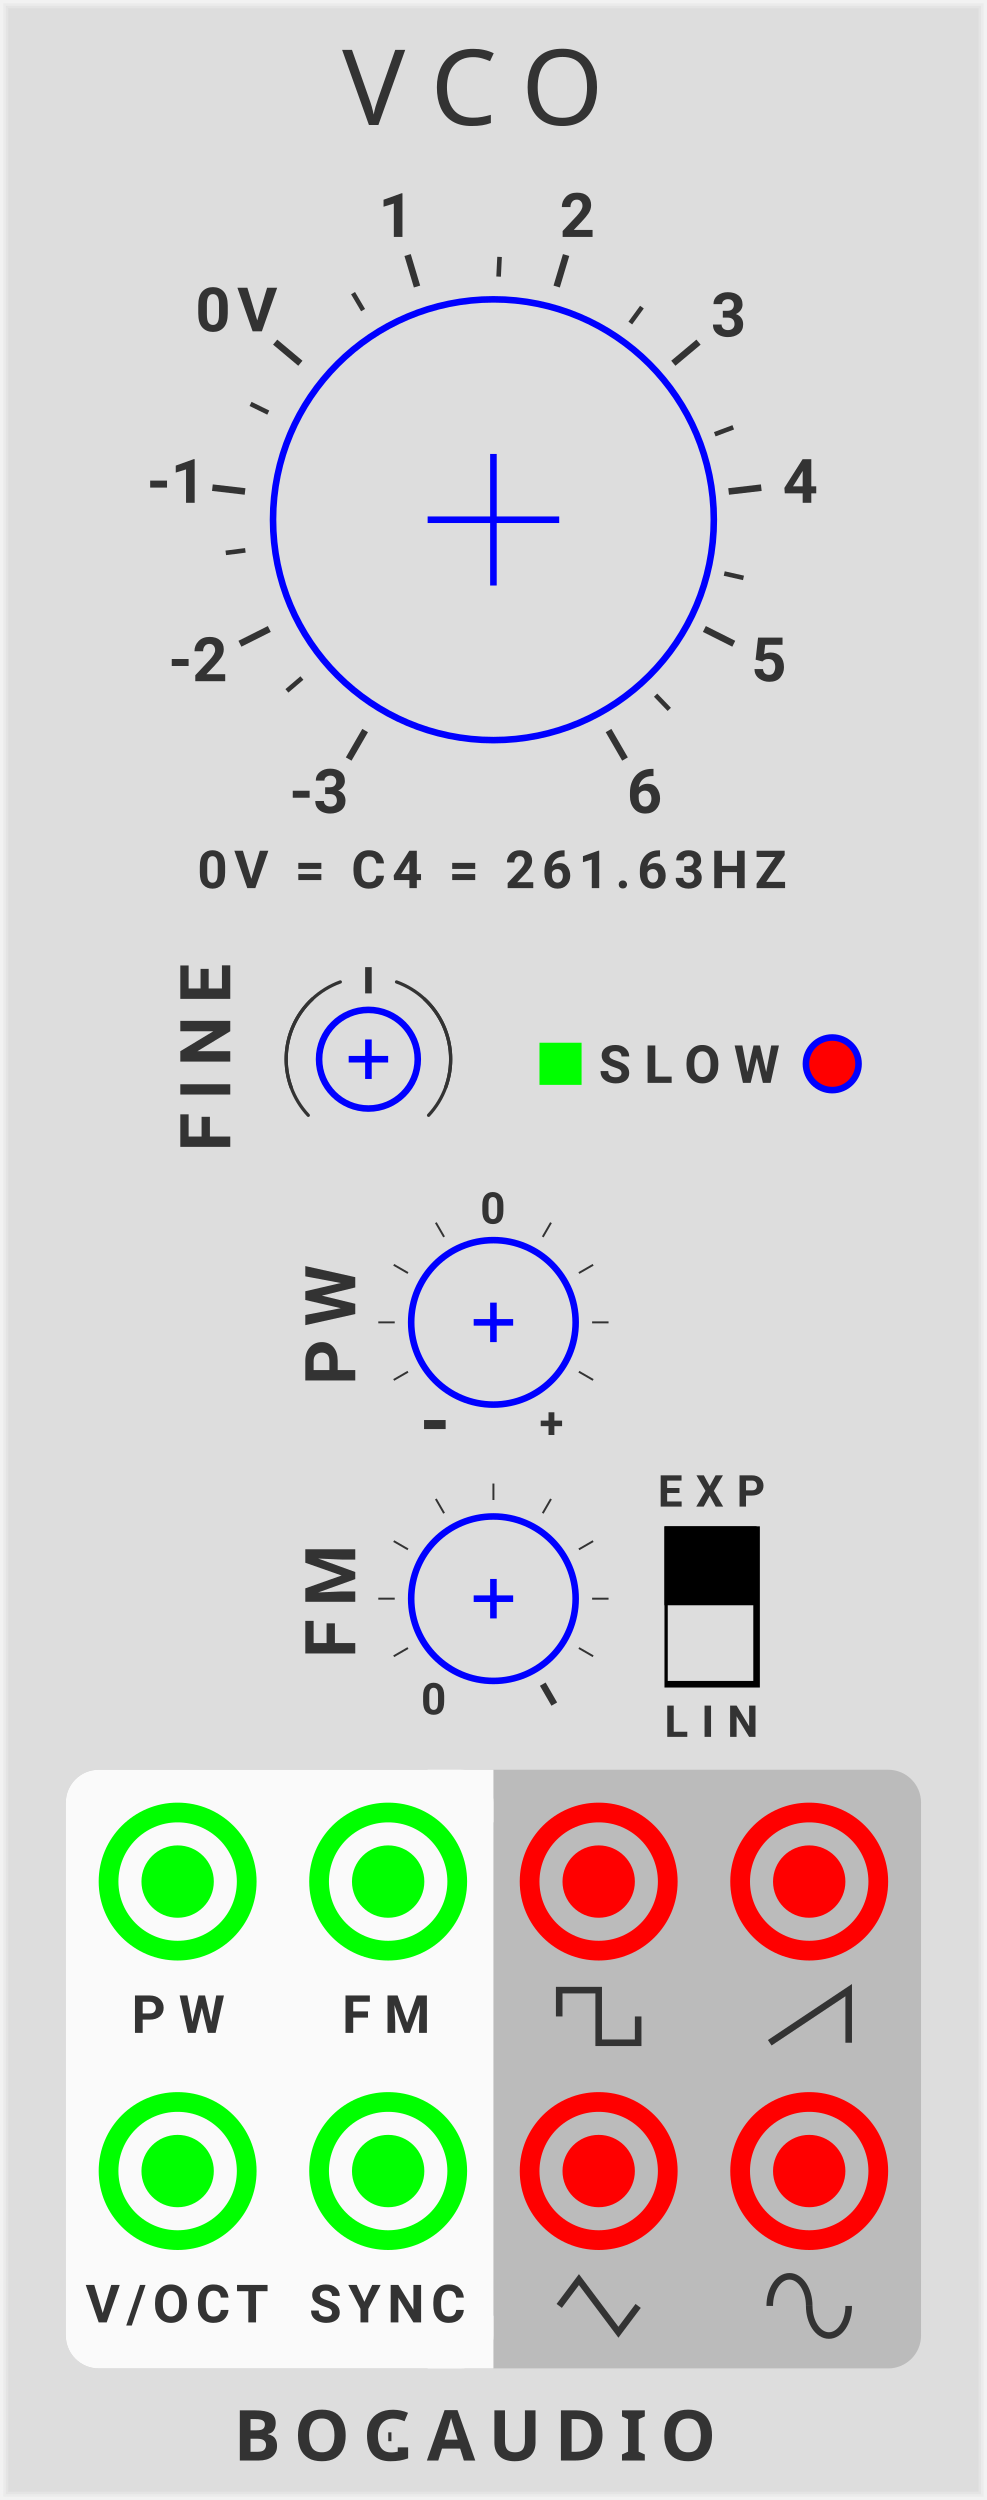
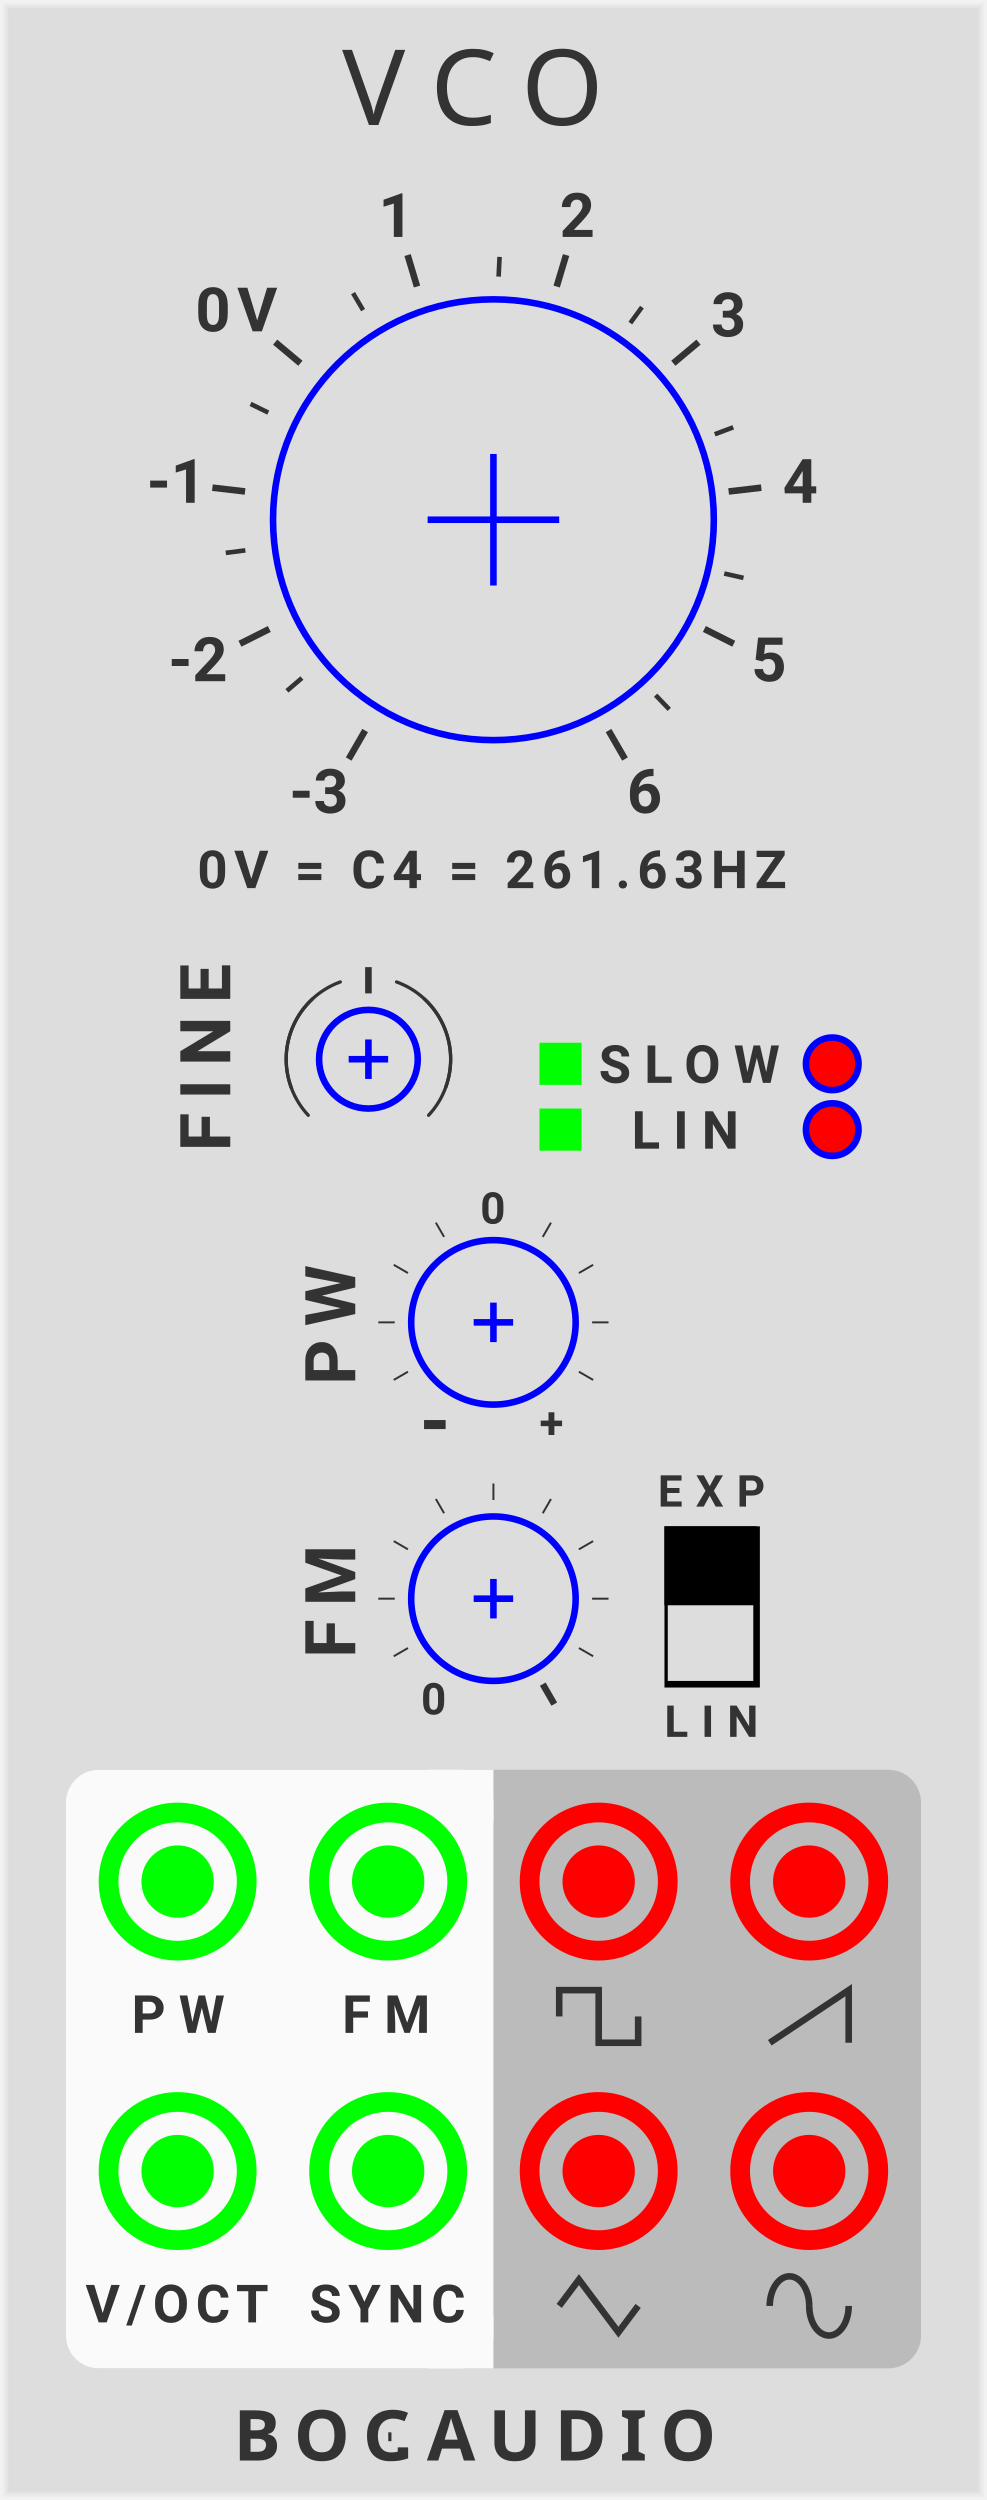
<svg xmlns="http://www.w3.org/2000/svg" xmlns:xlink="http://www.w3.org/1999/xlink" version="1.1" width="150" height="380" viewBox="0 0 150 380">
  <style>
    text {
      fill: #333;
      font-family: 'Roboto', sans-serif;
      font-weight: bold;
    }
    text.title {
      font-family: 'Comfortaa', sans-serif;
      font-weight: normal;
    }
    text.brand {
      font-family: 'Audiowide', sans-serif;
      font-weight: bold;
    }
  </style>
  <defs>
    <symbol id="knob-large" viewBox="0 0 68px 68px">
      <g transform="translate(34 34)">
        <polyline points="-10,0 10,0" stroke-width="1" stroke="#00f" />
        <polyline points="0,-10 0,10" stroke-width="1" stroke="#00f" />
        <circle cx="0" cy="0" r="33.5" stroke-width="1" stroke="#00f" fill="none" />
      </g>
    </symbol>
    <symbol id="knob-medium" viewBox="0 0 26px 26px">
      <g transform="translate(13 13)">
        <polyline points="-3,0 3,0" stroke-width="1" stroke="#00f" />
        <polyline points="0,-3 0,3" stroke-width="1" stroke="#00f" />
        <circle cx="0" cy="0" r="12.5" stroke-width="1" stroke="#00f" fill="none" />
      </g>
    </symbol>
    <symbol id="knob-smallest" viewBox="0 0 16px 16px">
      <g transform="translate(8 8)">
        <polyline points="-3,0 3,0" stroke-width="1" stroke="#00f" />
        <polyline points="0,-3 0,3" stroke-width="1" stroke="#00f" />
        <circle r="7.5" stroke-width="1" stroke="#00f" fill="none" />
      </g>
    </symbol>
    <symbol id="knobguide-frequency" viewBox="0 0 108px 108px">
      <g transform="translate(54 54)">
        <g transform="rotate(-240) translate(34 0)">
          <polyline points="0,0 5,0" stroke-width="1" stroke="#333" transform="translate(3 0)" />
          <text font-size="7.0pt" transform="translate(14 0) rotate(240) translate(-6 3)">-3</text>
        </g>
        <g transform="rotate(-220.56) translate(34 0)">
          <polyline points="0,0 3,0" stroke-width="0.7" stroke="#333" transform="translate(3 0)" />
        </g>
        <g transform="rotate(-206.667) translate(34 0)">
          <polyline points="0,0 5,0" stroke-width="1" stroke="#333" transform="translate(3 0)" />
          <text font-size="7.0pt" transform="translate(14 0) rotate(206.667) translate(-5.5 3)">-2</text>
        </g>
        <g transform="rotate(-187.23) translate(34 0)">
          <polyline points="0,0 3,0" stroke-width="0.7" stroke="#333" transform="translate(3 0)" />
        </g>
        <g transform="rotate(-173.333) translate(34 0)">
          <polyline points="0,0 5,0" stroke-width="1" stroke="#333" transform="translate(3 0)" />
          <text font-size="7.0pt" transform="translate(14 0) rotate(173.333) translate(-4 3)">-1</text>
        </g>
        <g transform="rotate(-153.89) translate(34 0)">
          <polyline points="0,0 3,0" stroke-width="0.7" stroke="#333" transform="translate(3 0)" />
        </g>
        <g transform="rotate(-140) translate(34 0)">
          <polyline points="0,0 5,0" stroke-width="1" stroke="#333" transform="translate(3 0)" />
          <text font-size="7.0pt" letter-spacing="1px" transform="translate(16 0) rotate(140) translate(-6 3.5)">0V</text>
        </g>
        <g transform="rotate(-120.56) translate(34 0)">
          <polyline points="0,0 3,0" stroke-width="0.7" stroke="#333" transform="translate(3 0)" />
        </g>
        <g transform="rotate(-106.667) translate(34 0)">
          <polyline points="0,0 5,0" stroke-width="1" stroke="#333" transform="translate(3 0)" />
          <text font-size="7.0pt" transform="translate(14 0) rotate(106.667) translate(-2.7 3)">1</text>
        </g>
        <g transform="rotate(-87.23) translate(34 0)">
          <polyline points="0,0 3,0" stroke-width="0.7" stroke="#333" transform="translate(3 0)" />
        </g>
        <g transform="rotate(-73.33) translate(34 0)">
          <polyline points="0,0 5,0" stroke-width="1" stroke="#333" transform="translate(3 0)" />
          <text font-size="7.0pt" transform="translate(14 0) rotate(73.333) translate(-2.7 3)">2</text>
        </g>
        <g transform="rotate(-53.89) translate(34 0)">
          <polyline points="0,0 3,0" stroke-width="0.7" stroke="#333" transform="translate(3 0)" />
        </g>
        <g transform="rotate(-40) translate(34 0)">
          <polyline points="0,0 5,0" stroke-width="1" stroke="#333" transform="translate(3 0)" />
          <text font-size="7.0pt" transform="translate(14 0) rotate(40) translate(-2.7 3)">3</text>
        </g>
        <g transform="rotate(-20.56) translate(34 0)">
          <polyline points="0,0 3,0" stroke-width="0.7" stroke="#333" transform="translate(3 0)" />
        </g>
        <g transform="rotate(-6.667) translate(34 0)">
          <polyline points="0,0 5,0" stroke-width="1" stroke="#333" transform="translate(3 0)" />
          <text font-size="7.0pt" transform="translate(14 0) rotate(6.667) translate(-2.7 3)">4</text>
        </g>
        <g transform="rotate(12.77) translate(34 0)">
          <polyline points="0,0 3,0" stroke-width="0.7" stroke="#333" transform="translate(3 0)" />
        </g>
        <g transform="rotate(26.667) translate(34 0)">
          <polyline points="0,0 5,0" stroke-width="1" stroke="#333" transform="translate(3 0)" />
          <text font-size="7.0pt" transform="translate(14 0) rotate(-26.667) translate(-2.7 3)">5</text>
        </g>
        <g transform="rotate(46.11) translate(34 0)">
          <polyline points="0,0 3,0" stroke-width="0.7" stroke="#333" transform="translate(3 0)" />
        </g>
        <g transform="rotate(60) translate(34 0)">
          <polyline points="0,0 5,0" stroke-width="1" stroke="#333" transform="translate(3 0)" />
          <text font-size="7.0pt" transform="translate(14 0) rotate(-60) translate(-2.7 3)">6</text>
        </g>
      </g>
    </symbol>
    <symbol id="knobguide-attenuverter" viewBox="0 0 45px 45px">
      <g transform="translate(22.5 22.5)">
        <g transform="rotate(-240) translate(15 0)">
          <text font-size="9.0pt" transform="translate(3 0) rotate(240) translate(-2.2 3.6)">-</text>
        </g>
        <g transform="rotate(-210) translate(15 0)">
          <polyline points="0,0 2.5,0" stroke-width="0.3" stroke="#333" />
        </g>
        <g transform="rotate(-180) translate(15 0)">
          <polyline points="0,0 2.5,0" stroke-width="0.3" stroke="#333" />
        </g>
        <g transform="rotate(-150) translate(15 0)">
          <polyline points="0,0 2.5,0" stroke-width="0.3" stroke="#333" />
        </g>
        <g transform="rotate(-120) translate(15 0)">
          <polyline points="0,0 2.5,0" stroke-width="0.3" stroke="#333" />
        </g>
        <g transform="rotate(-90) translate(15 0)">
          <text font-size="5.0pt" transform="translate(2 0) rotate(90) translate(-2 2)">0</text>
        </g>
        <g transform="rotate(-60) translate(15 0)">
          <polyline points="0,0 2.5,0" stroke-width="0.3" stroke="#333" />
        </g>
        <g transform="rotate(-30) translate(15 0)">
          <polyline points="0,0 2.5,0" stroke-width="0.3" stroke="#333" />
        </g>
        <g transform="rotate(0) translate(15 0)">
          <polyline points="0,0 2.5,0" stroke-width="0.3" stroke="#333" />
        </g>
        <g transform="rotate(30) translate(15 0)">
          <polyline points="0,0 2.5,0" stroke-width="0.3" stroke="#333" />
        </g>
        <g transform="rotate(60) translate(15 0)">
          <text font-size="5.0pt" transform="translate(3 0) rotate(-60) translate(-2 2)">+</text>
        </g>
      </g>
    </symbol>
    <symbol id="knobguide-fm" viewBox="0 0 45px 45px">
      <g transform="translate(22.5 22.5)">
        <text font-size="5.0pt" transform="rotate(-240) translate(18 0) rotate(240) translate(-2 2)">0</text>
        <polyline points="0,0 2.5,0" stroke-width="0.3" stroke="#333" transform="rotate(-210) translate(15 0)" />
        <polyline points="0,0 2.5,0" stroke-width="0.3" stroke="#333" transform="rotate(-180) translate(15 0)" />
        <polyline points="0,0 2.5,0" stroke-width="0.3" stroke="#333" transform="rotate(-150) translate(15 0)" />
        <polyline points="0,0 2.5,0" stroke-width="0.3" stroke="#333" transform="rotate(-120) translate(15 0)" />
        <polyline points="0,0 2.5,0" stroke-width="0.3" stroke="#333" transform="rotate(-90) translate(15 0)" />
        <polyline points="0,0 2.5,0" stroke-width="0.3" stroke="#333" transform="rotate(-60) translate(15 0)" />
        <polyline points="0,0 2.5,0" stroke-width="0.3" stroke="#333" transform="rotate(-30) translate(15 0)" />
        <polyline points="0,0 2.5,0" stroke-width="0.3" stroke="#333" transform="rotate(0) translate(15 0)" />
        <polyline points="0,0 2.5,0" stroke-width="0.3" stroke="#333" transform="rotate(30) translate(15 0)" />
        <polyline points="0,0 3.5,0" stroke-width="1" stroke="#333" transform="rotate(60) translate(15 0)" />
      </g>
    </symbol>
    <symbol id="knobguide-centertick" viewBox="0 0 40px 40px">
      <g transform="translate(20 20)">
        <g transform="rotate(-90) translate(10 0)">
          <polyline points="0,0 4,0" stroke-width="1" stroke="#333" />
        </g>
        <path d="M 0 -12.5 A 12.5 12.5 0 0 1 12.5 0" stroke="#333" stroke-width="0.5" stroke-linecap="round" fill="none" transform="rotate(20)" />
        <path d="M 0 -12.5 A 12.5 12.5 0 0 1 12.5 0" stroke="#333" stroke-width="0.5" stroke-linecap="round" fill="none" transform="rotate(43)" />
        <path d="M 0 -12.5 A 12.5 12.5 0 0 0 -12.5 0" stroke="#333" stroke-width="0.5" stroke-linecap="round" fill="none" transform="rotate(-20)" />
        <path d="M 0 -12.5 A 12.5 12.5 0 0 0 -12.5 0" stroke="#333" stroke-width="0.5" stroke-linecap="round" fill="none" transform="rotate(-43)" />
      </g>
    </symbol>
    <symbol id="input" viewBox="0 0 24px 24px">
      <g transform="translate(12 12)">
        <circle cx="0" cy="0" r="5" stroke-width="1" stroke="#0f0" fill="#0f0" />
        <circle cx="0" cy="0" r="10.5" stroke-width="3" stroke="#0f0" fill="none" />
      </g>
    </symbol>
    <symbol id="output" viewBox="0 0 24px 24px">
      <g transform="translate(12 12)">
        <circle cx="0" cy="0" r="5" stroke-width="1" stroke="#f00" fill="#f00" />
        <circle cx="0" cy="0" r="10.5" stroke-width="3" stroke="#f00" fill="none" />
      </g>
    </symbol>
    <symbol id="button-small" viewBox="0 0 9px 9px">
      <g transform="translate(4.5 4.5)">
        <circle r="4" stroke-width="1" stroke="#00f" fill="#f00" />
      </g>
    </symbol>
    <symbol id="light-small" viewBox="0 0 6.4px 6.4px">
      <rect width="6.4" height="6.4" fill="#0f0" />
    </symbol>
    <symbol id="switch" viewBox="0 0 14px 24px">
      <rect width="14px" height="24px" stroke-width="1" stroke="#000" fill="#ddd" />
      <rect width="14px" height="12px" stroke-width="0" fill="#000" />
    </symbol>
  </defs>
  <rect width="100%" height="100%" fill="#ddd" />
  <polyline points="1,1 149,1 149,379 1,379 1,1" stroke="#e4e4e4" stroke-width="0.5" fill="none" />
  <polyline points="0.5,0.5 149.5,0.5 149.5,379.5 0.5,379.5 0.5,0.5" stroke="#ebebeb" stroke-width="0.8" fill="none" />
  <polyline points="0,0 150,0 150,380 0,380 0,0" stroke="#f2f2f2" stroke-width="1" fill="none" />
  <text class="title" x="52" y="19" font-size="12pt" letter-spacing="4px">VCO</text>
  <g transform="translate(35.5 374)">
    <text class="brand" font-size="8pt" letter-spacing="2px">BOGAUDIO</text>
    <rect width="3.0" height="3" fill="#ddd" transform="translate(24 -5)" />
  </g>
  <g transform="translate(21 25)">
    <use id="FREQUENCY_PARAM" xlink:href="#knob-large" transform="translate(20 20)" />
  </g>
  <use xlink:href="#knobguide-frequency" transform="translate(20 25)" />
  <text font-size="6pt" letter-spacing="1px" transform="translate(30 135)">0V = C4 = 261.63HZ</text>
  <g transform="translate(35 153)">
    <text font-size="8pt" letter-spacing="2px" transform="translate(0 22) rotate(270)">FINE</text>
    <use id="FINE_PARAM" xlink:href="#knob-smallest" transform="translate(13 0)" />
  </g>
  <use xlink:href="#knobguide-centertick" transform="translate(36 141)" />
  <g transform="translate(82 158.5)">
    <use id="SLOW_PARAM" xlink:href="#button-small" transform="translate(40 -1.3)" />
    <use id="SLOW_LIGHT" xlink:href="#light-small" transform="translate(0 0)" />
    <text font-size="6pt" letter-spacing="2px" transform="translate(9 6.1)">SLOW</text>
  </g>
+   <g transform="translate(82 168.5)">
+     <use id="LINEAR_PARAM" xlink:href="#button-small" transform="translate(40 -1.3)" />
+     <use id="LINEAR_LIGHT" xlink:href="#light-small" transform="translate(0 0)" />
+     <text font-size="6pt" letter-spacing="2px" transform="translate(14 6.1)">LIN</text>
+   </g>
  <g transform="translate(44 188)">
    <text font-size="8pt" letter-spacing="2px" transform="translate(10 22.5) rotate(270)">PW</text>
    <use id="PW_PARAM" xlink:href="#knob-medium" transform="translate(18 0)" />
  </g>
  <use xlink:href="#knobguide-attenuverter" transform="translate(52.5 178.5)" />
  <g transform="translate(44 230)">
    <g transform="translate(0 0)">
      <text font-size="8pt" letter-spacing="2px" transform="translate(10 22) rotate(270)">FM</text>
      <use id="FM_PARAM" xlink:href="#knob-medium" transform="translate(18 0)" />
    </g>
    <g transform="translate(57 -0)">
      <text font-size="5pt" letter-spacing="2px" transform="translate(-1 -1)">EXP</text>
      <use id="FM_TYPE_PARAM" xlink:href="#switch" transform="translate(0 2)" />
      <text font-size="5pt" letter-spacing="2px" transform="translate(0 34)">LIN</text>
    </g>
  </g>
  <use xlink:href="#knobguide-fm" transform="translate(52.5 220.5)" />
  <g transform="translate(0 269)">
    <rect width="130" height="91" rx="5" fill="#bbb" transform="translate(10 0)" />
    <rect width="65" height="91" rx="5" fill="#fafafa" transform="translate(10 0)" />
    <rect width="10" height="8" fill="#fafafa" transform="translate(65 0)" />
    <rect width="10" height="8" fill="#fafafa" transform="translate(65 83)" />
    <g transform="translate(12 0)">
      <use id="PW_INPUT" xlink:href="#input" transform="translate(3 5)" />
      <text font-size="6pt" letter-spacing="2px" transform="translate(8 40)">PW</text>
    </g>
    <g transform="translate(44 0)">
      <use id="FM_INPUT" xlink:href="#input" transform="translate(3 5)" />
      <text font-size="6pt" letter-spacing="2px" transform="translate(8 40)">FM</text>
    </g>
    <g transform="translate(76 0)">
      <use id="SQUARE_OUTPUT" xlink:href="#output" transform="translate(3 5)" />
      <g transform="translate(9 33.5)">
        <polyline points="0,4 0,0 6,0 6,8 12,8 12,4" stroke-width="1" stroke="#333" fill="none" />
      </g>
    </g>
    <g transform="translate(108 0)">
      <use id="SAW_OUTPUT" xlink:href="#output" transform="translate(3 5)" />
      <g transform="translate(9 33.5)">
        <polyline points="0,8 12,0 12,8" stroke-width="1" stroke="#333" fill="none" />
      </g>
    </g>
    <g transform="translate(10 44)">
      <g transform="translate(2 0)">
        <use id="PITCH_INPUT" xlink:href="#input" transform="translate(3 5)" />
        <text font-size="6pt" letter-spacing="1px" transform="translate(1 40)">V/OCT</text>
      </g>
      <g transform="translate(34 0)">
        <use id="SYNC_INPUT" xlink:href="#input" transform="translate(3 5)" />
        <text font-size="6pt" letter-spacing="1px" transform="translate(3 40)">SYNC</text>
      </g>
      <g transform="translate(66 0)">
        <use id="TRIANGLE_OUTPUT" xlink:href="#output" transform="translate(3 5)" />
        <g transform="translate(9 33.5)">
          <polyline points="0,4 3,0 9,8 12,4" stroke-width="1" stroke="#333" fill="none" />
        </g>
      </g>
      <g transform="translate(98 0)">
        <use id="SINE_OUTPUT" xlink:href="#output" transform="translate(3 5)" />
        <g transform="translate(9 33.5)">
          <path d="M 0 4 A 2 3 0 0 1 6 4" stroke="#333" stroke-width="1" fill="none" />
          <path d="M 6 4 A 2 3 0 0 0 12 4" stroke="#333" stroke-width="1" fill="none" />
        </g>
      </g>
    </g>
  </g>
</svg>
